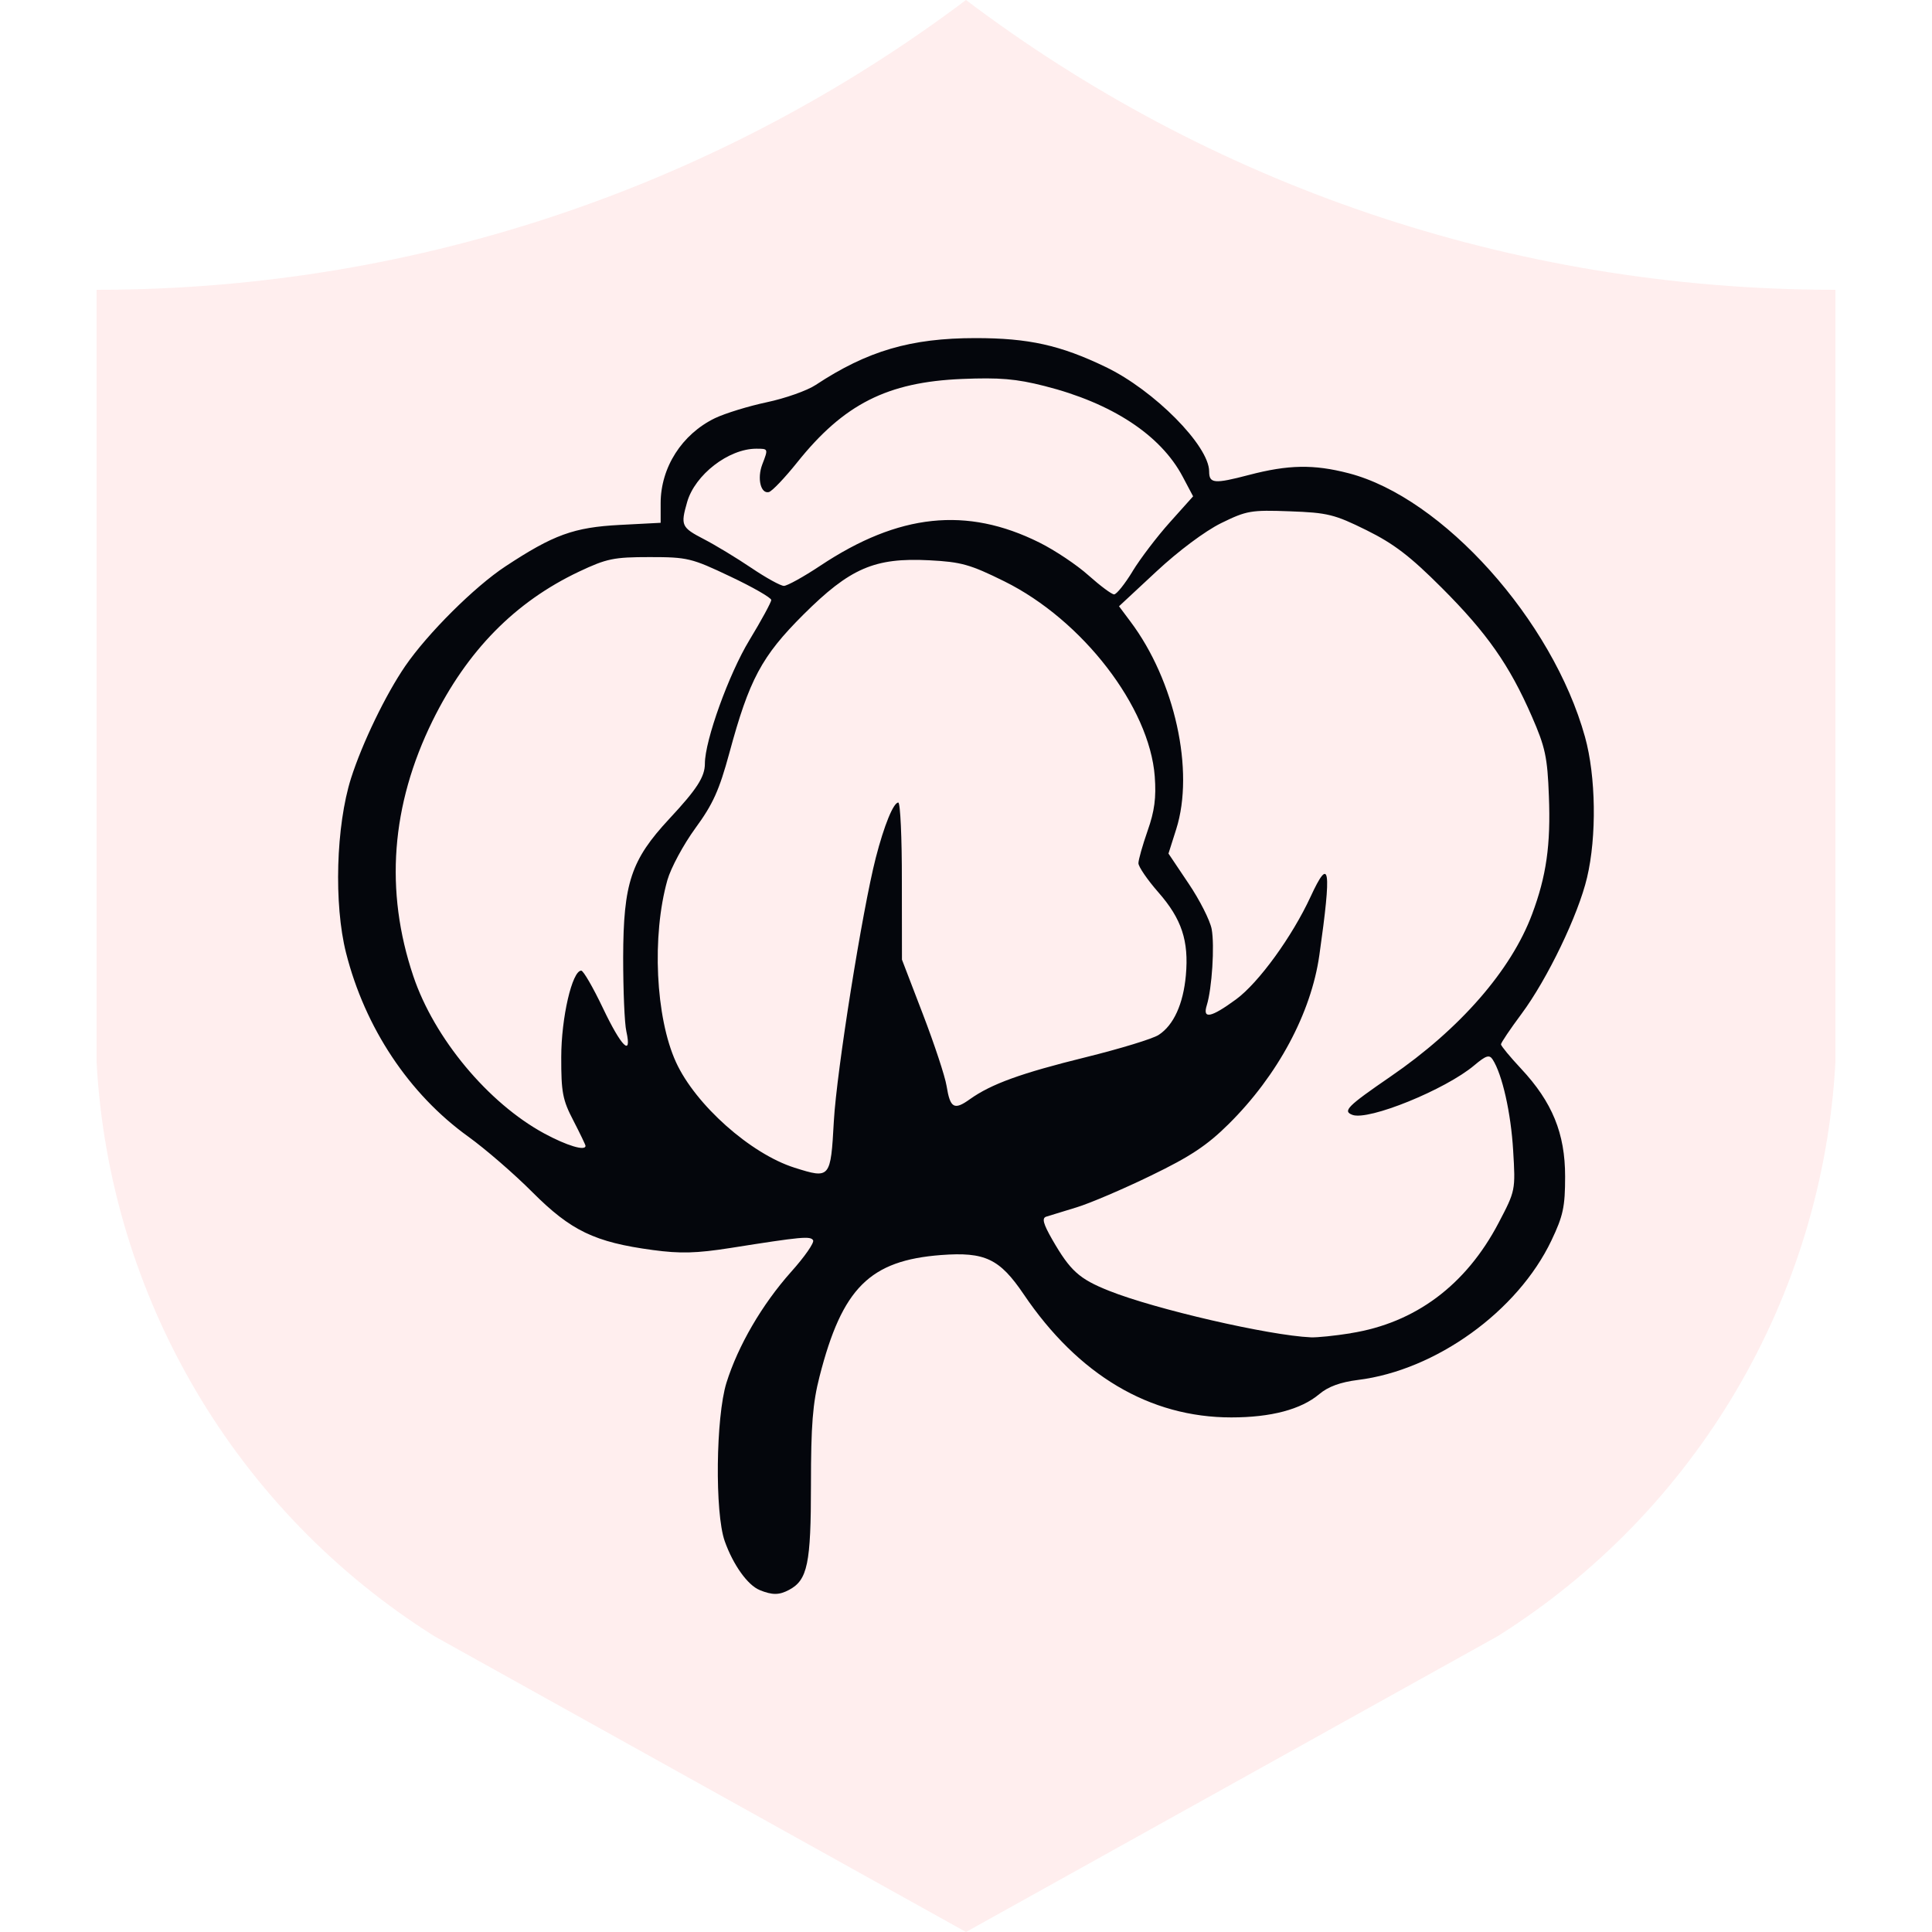
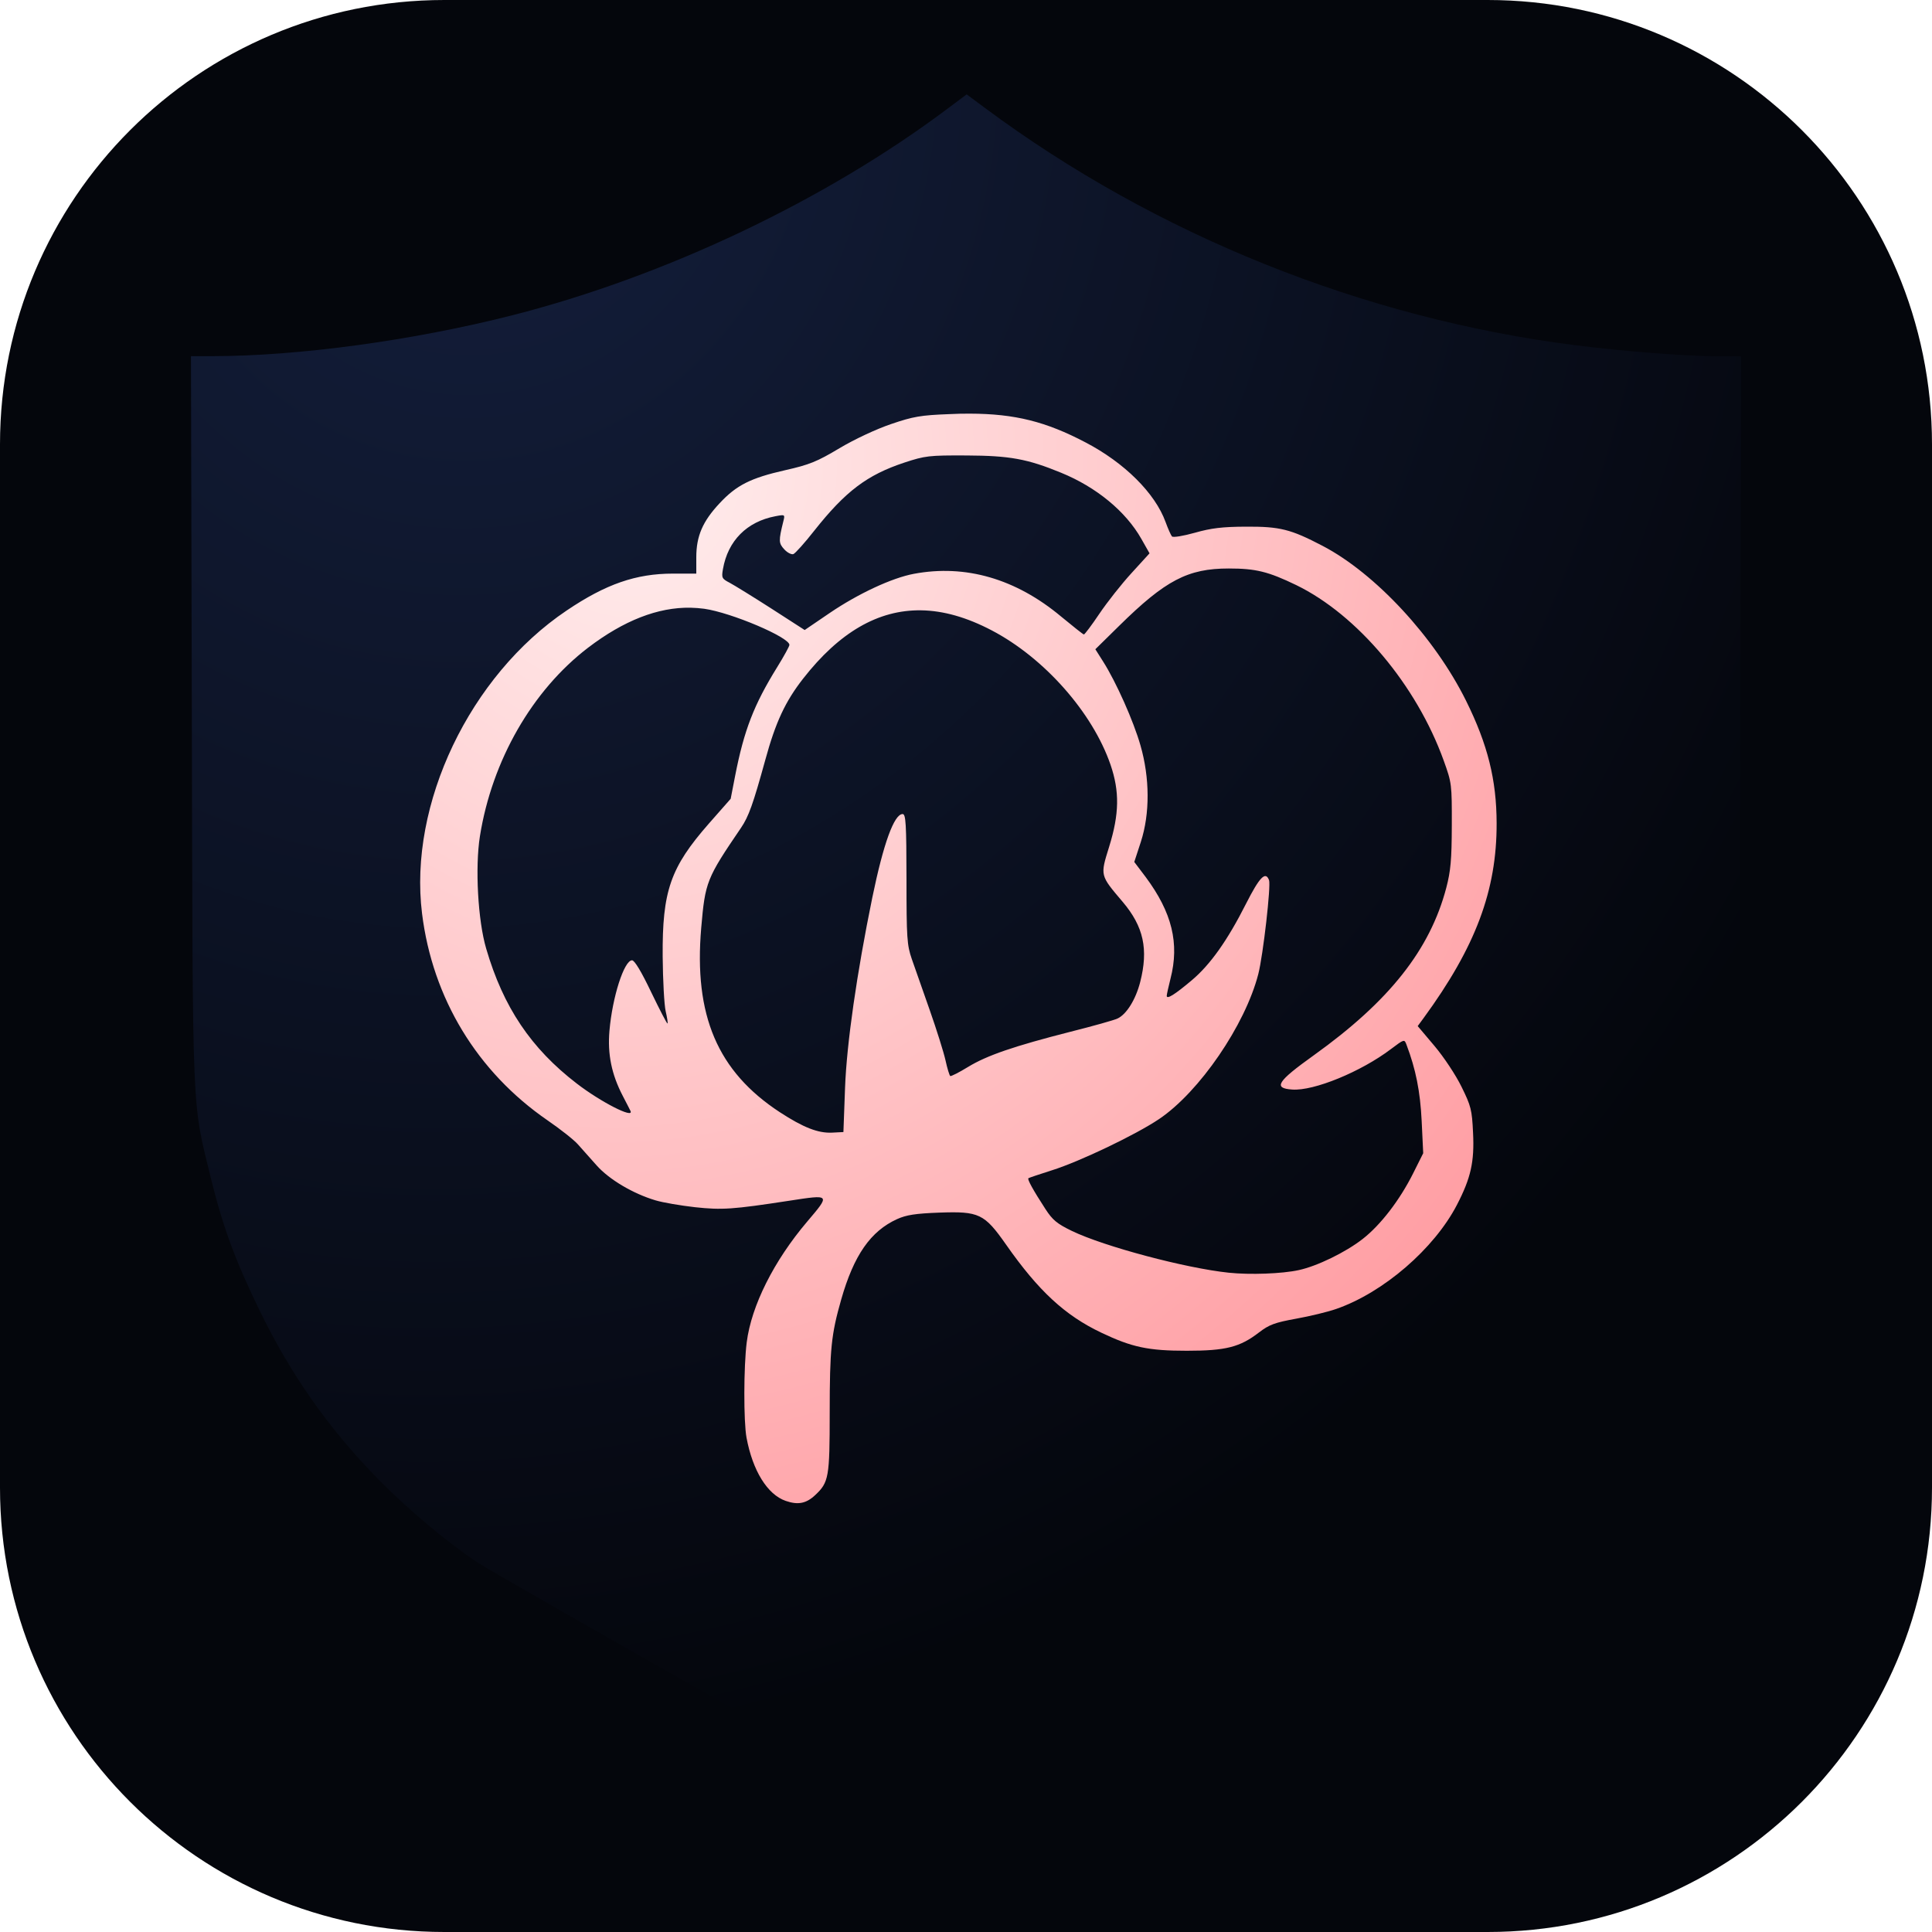
- <svg xmlns="http://www.w3.org/2000/svg" id="svg4" version="1.1" viewBox="0 0 20 20">
-   <path id="path2" d="m 19,11 c -0.134,2.431 -1.438,4.645 -3.5,5.94 L 10,20 4.5,16.94 C 2.438,15.645 1.134,13.431 1,11 V 3 c 3.38,0 6.5,-1.12 9,-3 2.5,1.89 5.62,3 9,3 z" style="fill:#ffeeee;" />
-   <path id="path58" d="M 7.864,16.46 C 7.74,16.41 7.589,16.199 7.502,15.953 7.399,15.66 7.41,14.67 7.52,14.315 7.64,13.931 7.888,13.505 8.188,13.168 8.329,13.011 8.432,12.863 8.417,12.839 8.39,12.794 8.3,12.802 7.562,12.919 7.209,12.974 7.044,12.979 6.756,12.94 6.156,12.859 5.911,12.741 5.513,12.343 5.322,12.151 5.022,11.892 4.847,11.766 4.234,11.325 3.778,10.639 3.582,9.863 3.455,9.36 3.478,8.548 3.634,8.056 3.75,7.693 3.992,7.191 4.195,6.895 4.427,6.557 4.912,6.074 5.231,5.864 5.73,5.535 5.94,5.459 6.416,5.434 L 6.839,5.412 V 5.21 c 0,-0.371 0.22,-0.715 0.562,-0.881 C 7.508,4.278 7.749,4.204 7.938,4.164 8.127,4.124 8.355,4.044 8.444,3.985 8.979,3.632 9.428,3.5 10.099,3.5 c 0.549,0 0.878,0.073 1.347,0.299 0.502,0.241 1.071,0.816 1.071,1.081 0,0.126 0.052,0.131 0.411,0.037 0.408,-0.107 0.671,-0.112 1.033,-0.018 0.974,0.252 2.112,1.522 2.447,2.73 0.113,0.407 0.122,1.03 0.021,1.456 -0.091,0.386 -0.41,1.049 -0.678,1.41 -0.117,0.157 -0.213,0.3 -0.213,0.316 0,0.016 0.094,0.13 0.209,0.253 0.322,0.345 0.455,0.669 0.455,1.114 0,0.315 -0.02,0.408 -0.142,0.664 -0.349,0.732 -1.196,1.343 -2.002,1.443 -0.182,0.023 -0.309,0.069 -0.401,0.147 -0.189,0.159 -0.5,0.241 -0.911,0.241 -0.845,0 -1.584,-0.439 -2.149,-1.275 -0.249,-0.368 -0.401,-0.44 -0.854,-0.406 -0.739,0.056 -1.025,0.341 -1.259,1.257 -0.071,0.276 -0.089,0.505 -0.089,1.121 0,0.817 -0.035,0.986 -0.226,1.088 -0.103,0.055 -0.173,0.056 -0.306,0.002 z M 13.983,13.801 c 0.668,-0.106 1.192,-0.497 1.53,-1.141 0.175,-0.334 0.176,-0.337 0.151,-0.752 -0.023,-0.388 -0.113,-0.787 -0.212,-0.94 -0.034,-0.053 -0.069,-0.042 -0.19,0.06 -0.299,0.252 -1.097,0.576 -1.262,0.513 -0.103,-0.039 -0.053,-0.089 0.394,-0.396 0.718,-0.492 1.249,-1.1 1.466,-1.681 0.148,-0.395 0.194,-0.718 0.174,-1.224 C 16.019,7.839 15.997,7.735 15.857,7.415 15.625,6.884 15.394,6.554 14.924,6.084 14.598,5.758 14.43,5.629 14.145,5.488 13.815,5.325 13.744,5.307 13.352,5.293 12.949,5.278 12.905,5.286 12.64,5.416 12.474,5.498 12.197,5.705 11.971,5.916 l -0.387,0.36 0.118,0.158 c 0.46,0.612 0.666,1.545 0.474,2.15 l -0.08,0.252 0.208,0.31 c 0.115,0.17 0.222,0.382 0.239,0.471 0.032,0.171 0.003,0.616 -0.05,0.788 -0.047,0.149 0.042,0.131 0.303,-0.06 0.234,-0.172 0.58,-0.649 0.771,-1.062 0.199,-0.431 0.219,-0.298 0.091,0.604 -0.085,0.6 -0.431,1.246 -0.939,1.749 -0.222,0.22 -0.394,0.335 -0.803,0.533 -0.286,0.139 -0.634,0.288 -0.773,0.33 -0.139,0.042 -0.28,0.086 -0.313,0.096 -0.046,0.015 -0.031,0.073 0.063,0.237 0.186,0.323 0.278,0.407 0.587,0.53 0.475,0.19 1.656,0.463 2.09,0.482 0.063,0.003 0.248,-0.016 0.412,-0.042 z M 8.632,11.605 c 0.029,-0.517 0.295,-2.184 0.434,-2.725 0.087,-0.338 0.183,-0.572 0.233,-0.572 0.021,0 0.038,0.366 0.037,0.813 L 9.337,9.934 9.553,10.497 c 0.119,0.31 0.23,0.645 0.246,0.745 0.037,0.23 0.078,0.254 0.241,0.137 0.222,-0.158 0.528,-0.269 1.201,-0.435 0.355,-0.088 0.694,-0.191 0.754,-0.231 0.155,-0.101 0.254,-0.32 0.281,-0.616 0.032,-0.357 -0.043,-0.584 -0.284,-0.859 -0.114,-0.13 -0.207,-0.266 -0.207,-0.302 0,-0.036 0.043,-0.187 0.095,-0.336 0.072,-0.204 0.09,-0.342 0.074,-0.562 C 11.9,7.32 11.207,6.419 10.397,6.018 10.043,5.843 9.951,5.817 9.62,5.8 9.053,5.771 8.8,5.881 8.316,6.363 7.884,6.794 7.756,7.034 7.55,7.796 7.445,8.181 7.381,8.324 7.198,8.574 7.075,8.743 6.945,8.984 6.909,9.11 6.746,9.688 6.786,10.533 6.998,10.996 c 0.202,0.441 0.772,0.948 1.227,1.092 0.37,0.117 0.374,0.112 0.407,-0.483 z M 6.061,11.861 c 0,-0.01 -0.057,-0.128 -0.126,-0.262 C 5.824,11.387 5.809,11.306 5.81,10.943 5.81,10.536 5.923,10.048 6.017,10.048 c 0.022,0 0.123,0.175 0.225,0.389 0.19,0.399 0.302,0.511 0.242,0.24 C 6.465,10.596 6.451,10.251 6.451,9.911 6.453,9.141 6.532,8.903 6.928,8.477 7.215,8.169 7.297,8.042 7.297,7.904 c 0,-0.238 0.248,-0.927 0.46,-1.276 0.125,-0.206 0.227,-0.394 0.227,-0.417 0,-0.023 -0.191,-0.133 -0.424,-0.243 C 7.158,5.777 7.117,5.767 6.725,5.767 6.353,5.767 6.281,5.782 5.993,5.918 5.33,6.232 4.835,6.737 4.478,7.461 4.048,8.336 3.981,9.222 4.279,10.106 c 0.216,0.642 0.774,1.312 1.354,1.627 0.235,0.127 0.428,0.185 0.428,0.129 z M 11.724,5.914 C 11.804,5.783 11.978,5.554 12.111,5.406 L 12.351,5.138 12.243,4.934 C 12.015,4.503 11.51,4.172 10.813,3.996 10.519,3.921 10.345,3.907 9.958,3.923 9.186,3.955 8.735,4.183 8.253,4.786 8.124,4.947 7.992,5.086 7.959,5.094 7.875,5.114 7.836,4.953 7.891,4.808 7.954,4.644 7.954,4.645 7.829,4.645 c -0.286,0 -0.635,0.269 -0.716,0.553 -0.069,0.241 -0.06,0.262 0.173,0.383 0.12,0.062 0.341,0.196 0.492,0.298 0.151,0.102 0.303,0.186 0.337,0.186 0.034,8.23e-5 0.204,-0.094 0.377,-0.209 0.812,-0.54 1.516,-0.614 2.267,-0.24 0.161,0.08 0.39,0.233 0.51,0.341 0.12,0.107 0.239,0.196 0.264,0.196 0.025,4.122e-4 0.111,-0.107 0.191,-0.238 z" style="fill:#04060C;stroke-width:0.046" />
+ <svg xmlns="http://www.w3.org/2000/svg" xmlns:xlink="http://www.w3.org/1999/xlink" id="svg3799" version="1.1" height="512" width="512" viewBox="0 0 20 20">
+   <defs id="defs3803">
+     <linearGradient id="linearGradient925">
+       <stop style="stop-color:#141f3d;stop-opacity:1" offset="0" id="stop920" />
+       <stop style="stop-color:#04060c;stop-opacity:1" offset="1" id="stop923" />
+     </linearGradient>
+     <linearGradient id="linearGradient910">
+       <stop id="stop906" offset="0" style="stop-color:#04060c;stop-opacity:1" />
+       <stop id="stop908" offset="1" style="stop-color:#000000;stop-opacity:1" />
+     </linearGradient>
+     <linearGradient id="linearGradient966">
+       <stop id="stop962" offset="0" style="stop-color:#ffeeee;stop-opacity:1;" />
+       <stop id="stop964" offset="1" style="stop-color:#ff888f;stop-opacity:1" />
+     </linearGradient>
+     <linearGradient id="linearGradient926">
+       <stop id="stop922" offset="0" style="stop-color:#04060c;stop-opacity:1" />
+       <stop id="stop924" offset="1" style="stop-color:#141f3d;stop-opacity:1" />
+     </linearGradient>
+     <linearGradient xlink:href="#linearGradient910" id="linearGradient3504" x1="0" y1="10.007" x2="20.052" y2="10.007" gradientUnits="userSpaceOnUse" />
+     <linearGradient xlink:href="#linearGradient926" id="linearGradient3512" x1="-0.016" y1="10.007" x2="20.067" y2="10.007" gradientUnits="userSpaceOnUse" />
+     <filter height="1.04" y="-0.02" width="1.041" x="-0.02" id="filter924" style="color-interpolation-filters:sRGB;">
+       <feFlood id="feFlood914" result="flood" flood-color="rgb(0,0,0)" flood-opacity="0.502" />
+       <feComposite id="feComposite916" result="composite1" operator="in" in2="SourceGraphic" in="flood" />
+       <feGaussianBlur id="feGaussianBlur918" result="blur" stdDeviation="0.094" in="composite1" />
+       <feOffset id="feOffset920" result="offset" dy="12" dx="5.963" />
+       <feComposite id="feComposite922" result="fbSourceGraphic" operator="over" in2="offset" in="SourceGraphic" />
+       <feColorMatrix result="fbSourceGraphicAlpha" in="fbSourceGraphic" values="0 0 0 -1 0 0 0 0 -1 0 0 0 0 -1 0 0 0 0 1 0" id="feColorMatrix969" />
+       <feFlood id="feFlood971" flood-opacity="0.502" flood-color="rgb(0,0,0)" result="flood" in="fbSourceGraphic" />
+       <feComposite in2="fbSourceGraphic" id="feComposite973" in="flood" operator="in" result="composite1" />
+       <feGaussianBlur id="feGaussianBlur975" in="composite1" stdDeviation="8" result="blur" />
+       <feOffset id="feOffset977" dx="5.963" dy="12" result="offset" />
+       <feComposite in2="offset" id="feComposite979" in="fbSourceGraphic" operator="over" result="fbSourceGraphic" />
+       <feColorMatrix result="fbSourceGraphicAlpha" in="fbSourceGraphic" values="0 0 0 -1 0 0 0 0 -1 0 0 0 0 -1 0 0 0 0 1 0" id="feColorMatrix981" />
+       <feFlood id="feFlood983" flood-opacity="0.502" flood-color="rgb(0,0,0)" result="flood" in="fbSourceGraphic" />
+       <feComposite in2="fbSourceGraphic" id="feComposite985" in="flood" operator="in" result="composite1" />
+       <feGaussianBlur id="feGaussianBlur987" in="composite1" stdDeviation="8" result="blur" />
+       <feOffset id="feOffset989" dx="5.963" dy="12" result="offset" />
+       <feComposite in2="offset" id="feComposite991" in="fbSourceGraphic" operator="over" result="fbSourceGraphic" />
+       <feColorMatrix result="fbSourceGraphicAlpha" in="fbSourceGraphic" values="0 0 0 -1 0 0 0 0 -1 0 0 0 0 -1 0 0 0 0 1 0" id="feColorMatrix993" />
+       <feFlood id="feFlood995" flood-opacity="0.502" flood-color="rgb(0,0,0)" result="flood" in="fbSourceGraphic" />
+       <feComposite in2="fbSourceGraphic" id="feComposite997" in="flood" operator="in" result="composite1" />
+       <feGaussianBlur id="feGaussianBlur999" in="composite1" stdDeviation="8" result="blur" />
+       <feOffset id="feOffset1001" dx="5.963" dy="12" result="offset" />
+       <feComposite in2="offset" id="feComposite1003" in="fbSourceGraphic" operator="over" result="fbSourceGraphic" />
+       <feColorMatrix result="fbSourceGraphicAlpha" in="fbSourceGraphic" values="0 0 0 -1 0 0 0 0 -1 0 0 0 0 -1 0 0 0 0 1 0" id="feColorMatrix1005" />
+       <feFlood id="feFlood1007" flood-opacity="0.502" flood-color="rgb(0,0,0)" result="flood" in="fbSourceGraphic" />
+       <feComposite in2="fbSourceGraphic" id="feComposite1009" in="flood" operator="in" result="composite1" />
+       <feGaussianBlur id="feGaussianBlur1011" in="composite1" stdDeviation="8" result="blur" />
+       <feOffset id="feOffset1013" dx="5.963" dy="12" result="offset" />
+       <feComposite in2="offset" id="feComposite1015" in="fbSourceGraphic" operator="over" result="fbSourceGraphic" />
+       <feColorMatrix result="fbSourceGraphicAlpha" in="fbSourceGraphic" values="0 0 0 -1 0 0 0 0 -1 0 0 0 0 -1 0 0 0 0 1 0" id="feColorMatrix1017" />
+       <feFlood id="feFlood1019" flood-opacity="0.502" flood-color="rgb(0,0,0)" result="flood" in="fbSourceGraphic" />
+       <feComposite in2="fbSourceGraphic" id="feComposite1021" in="flood" operator="in" result="composite1" />
+       <feGaussianBlur id="feGaussianBlur1023" in="composite1" stdDeviation="8" result="blur" />
+       <feOffset id="feOffset1025" dx="5.963" dy="12" result="offset" />
+       <feComposite in2="offset" id="feComposite1027" in="fbSourceGraphic" operator="over" result="fbSourceGraphic" />
+       <feColorMatrix result="fbSourceGraphicAlpha" in="fbSourceGraphic" values="0 0 0 -1 0 0 0 0 -1 0 0 0 0 -1 0 0 0 0 1 0" id="feColorMatrix1029" />
+       <feFlood id="feFlood1031" flood-opacity="0.502" flood-color="rgb(0,0,0)" result="flood" in="fbSourceGraphic" />
+       <feComposite in2="fbSourceGraphic" id="feComposite1033" in="flood" operator="in" result="composite1" />
+       <feGaussianBlur id="feGaussianBlur1035" in="composite1" stdDeviation="8" result="blur" />
+       <feOffset id="feOffset1037" dx="5.963" dy="12" result="offset" />
+       <feComposite in2="offset" id="feComposite1039" in="fbSourceGraphic" operator="over" result="fbSourceGraphic" />
+       <feColorMatrix result="fbSourceGraphicAlpha" in="fbSourceGraphic" values="0 0 0 -1 0 0 0 0 -1 0 0 0 0 -1 0 0 0 0 1 0" id="feColorMatrix1041" />
+       <feFlood id="feFlood1043" flood-opacity="0.502" flood-color="rgb(0,0,0)" result="flood" in="fbSourceGraphic" />
+       <feComposite in2="fbSourceGraphic" id="feComposite1045" in="flood" operator="in" result="composite1" />
+       <feGaussianBlur id="feGaussianBlur1047" in="composite1" stdDeviation="8" result="blur" />
+       <feOffset id="feOffset1049" dx="5.963" dy="12" result="offset" />
+       <feComposite in2="offset" id="feComposite1051" in="fbSourceGraphic" operator="over" result="fbSourceGraphic" />
+       <feColorMatrix result="fbSourceGraphicAlpha" in="fbSourceGraphic" values="0 0 0 -1 0 0 0 0 -1 0 0 0 0 -1 0 0 0 0 1 0" id="feColorMatrix1053" />
+       <feFlood id="feFlood1055" flood-opacity="0.502" flood-color="rgb(0,0,0)" result="flood" in="fbSourceGraphic" />
+       <feComposite in2="fbSourceGraphic" id="feComposite1057" in="flood" operator="in" result="composite1" />
+       <feGaussianBlur id="feGaussianBlur1059" in="composite1" stdDeviation="8" result="blur" />
+       <feOffset id="feOffset1061" dx="5.963" dy="12" result="offset" />
+       <feComposite in2="offset" id="feComposite1063" in="fbSourceGraphic" operator="over" result="composite2" />
+     </filter>
+     <radialGradient xlink:href="#linearGradient925" id="radialGradient916" cx="14.773" cy="9.529" fx="14.773" fy="9.529" r="8.023" gradientTransform="matrix(-0.5021636,2.103794,-1.903169,-0.4542755,30.52924,-25.78168)" gradientUnits="userSpaceOnUse" />
+     <radialGradient xlink:href="#linearGradient966" id="radialGradient927" cx="5.374" cy="6.916" fx="5.374" fy="6.916" r="5.798" gradientTransform="matrix(-0.6773173,2.664186,-2.396976,-0.6093843,26.83674,-5.186568)" gradientUnits="userSpaceOnUse" />
+   </defs>
+   <g id="layer1">
+     <rect ry="4.6" rx="4.6" y="-1.3877788e-17" x="0" height="20" width="20" id="rect3462" style="fill:#04060c;fill-opacity:1;stroke:none;stroke-width:0.031" />
+   </g>
+   <g id="layer2">
+     <path id="path3978" d="M 7.567,17.675 C 6.229,16.919 5.05,16.245 4.947,16.177 4.637,15.973 4.219,15.623 3.911,15.308 3.396,14.781 3.011,14.232 2.683,13.557 2.434,13.045 2.306,12.697 2.184,12.2 1.985,11.385 1.995,11.646 1.986,7.46 l -0.009,-3.773 h 0.215 c 0.897,0 2.091,-0.163 3.114,-0.424 C 6.89,2.859 8.547,2.072 9.809,1.125 l 0.198,-0.148 0.19,0.141 c 1.768,1.314 3.921,2.179 6.113,2.456 0.517,0.065 1.147,0.114 1.485,0.114 l 0.229,2.707e-4 -0.009,3.857 c -0.009,3.787 -0.011,3.862 -0.068,4.154 -0.227,1.163 -0.638,2.104 -1.315,3.005 -0.347,0.462 -0.938,1.033 -1.44,1.391 -0.162,0.116 -4.751,2.731 -5.136,2.927 -0.046,0.024 -0.445,-0.192 -2.488,-1.346 z" style="mix-blend-mode:normal;fill:url(#radialGradient916);fill-opacity:1;fill-rule:nonzero;stroke-width:0.028;stroke-miterlimit:4;stroke-dasharray:none;stroke:none" />
+     <path d="m 10.037,4.282 c -0.067,-1.241e-4 -0.137,0.001 -0.211,0.005 C 9.532,4.298 9.452,4.312 9.224,4.39 9.071,4.442 8.848,4.546 8.69,4.64 8.458,4.779 8.378,4.811 8.13,4.867 7.771,4.948 7.624,5.022 7.449,5.21 7.274,5.397 7.208,5.549 7.208,5.769 V 5.938 H 6.966 c -0.382,0 -0.694,0.108 -1.1,0.382 -1.003,0.675 -1.638,2.005 -1.497,3.137 0.109,0.879 0.571,1.639 1.298,2.14 0.134,0.092 0.276,0.204 0.316,0.25 0.04,0.046 0.128,0.144 0.194,0.218 0.13,0.146 0.377,0.292 0.609,0.361 0.076,0.023 0.26,0.054 0.409,0.071 0.28,0.03 0.388,0.023 0.975,-0.067 0.429,-0.066 0.427,-0.068 0.186,0.216 -0.344,0.405 -0.578,0.87 -0.626,1.25 -0.032,0.25 -0.033,0.821 -0.002,0.987 0.064,0.343 0.216,0.588 0.405,0.654 0.127,0.044 0.212,0.028 0.305,-0.059 0.142,-0.133 0.151,-0.184 0.151,-0.853 2.118e-4,-0.66 0.016,-0.811 0.119,-1.172 0.131,-0.459 0.304,-0.708 0.579,-0.833 0.095,-0.043 0.19,-0.058 0.436,-0.067 0.413,-0.015 0.467,0.011 0.691,0.33 0.335,0.479 0.61,0.734 0.987,0.913 0.317,0.151 0.486,0.187 0.885,0.187 0.404,-6.8e-5 0.55,-0.037 0.749,-0.191 0.103,-0.079 0.162,-0.101 0.383,-0.141 0.144,-0.026 0.33,-0.071 0.415,-0.101 0.489,-0.17 1.013,-0.623 1.249,-1.077 0.144,-0.278 0.182,-0.446 0.167,-0.746 -0.011,-0.238 -0.021,-0.277 -0.119,-0.476 -0.059,-0.121 -0.183,-0.308 -0.28,-0.423 l -0.174,-0.206 0.061,-0.083 C 15.275,9.803 15.495,9.218 15.493,8.522 15.492,8.073 15.401,7.707 15.176,7.253 14.851,6.598 14.239,5.937 13.692,5.651 13.361,5.478 13.25,5.45 12.898,5.452 c -0.245,0.001 -0.36,0.015 -0.529,0.063 -0.122,0.034 -0.225,0.051 -0.237,0.038 -0.011,-0.013 -0.041,-0.08 -0.066,-0.149 C 11.958,5.106 11.641,4.79 11.236,4.579 10.828,4.365 10.507,4.283 10.037,4.282 Z m -0.029,0.433 c 0.444,0.002 0.627,0.035 0.977,0.179 0.365,0.149 0.669,0.4 0.83,0.684 l 0.085,0.15 -0.186,0.204 C 11.611,6.044 11.462,6.233 11.381,6.353 11.301,6.472 11.228,6.569 11.22,6.568 11.212,6.567 11.106,6.483 10.984,6.382 10.516,5.991 9.995,5.84 9.461,5.94 9.234,5.982 8.883,6.146 8.59,6.345 L 8.33,6.522 7.984,6.299 C 7.794,6.177 7.599,6.057 7.552,6.032 7.473,5.991 7.468,5.981 7.484,5.891 c 0.051,-0.293 0.247,-0.491 0.543,-0.547 0.1,-0.019 0.1,-0.018 0.082,0.053 -0.05,0.202 -0.049,0.226 0.01,0.29 0.032,0.035 0.075,0.056 0.094,0.049 0.02,-0.008 0.117,-0.116 0.216,-0.242 0.323,-0.408 0.546,-0.577 0.932,-0.705 0.216,-0.071 0.254,-0.076 0.646,-0.074 z m 2.712,1.17 c 0.281,0 0.409,0.032 0.699,0.172 0.633,0.308 1.245,1.036 1.526,1.816 0.084,0.233 0.085,0.245 0.084,0.672 -0.001,0.357 -0.012,0.472 -0.057,0.645 -0.169,0.642 -0.59,1.174 -1.37,1.733 -0.383,0.274 -0.425,0.342 -0.225,0.356 0.223,0.016 0.71,-0.183 1.022,-0.419 0.138,-0.104 0.139,-0.104 0.161,-0.045 0.096,0.253 0.142,0.482 0.157,0.789 l 0.016,0.334 -0.103,0.206 c -0.14,0.28 -0.338,0.537 -0.524,0.682 -0.177,0.138 -0.471,0.281 -0.661,0.322 -0.173,0.038 -0.505,0.05 -0.725,0.027 -0.448,-0.047 -1.289,-0.271 -1.623,-0.432 -0.155,-0.075 -0.201,-0.113 -0.276,-0.229 -0.128,-0.197 -0.188,-0.307 -0.175,-0.317 0.006,-0.005 0.117,-0.042 0.246,-0.083 0.288,-0.091 0.865,-0.367 1.106,-0.529 0.418,-0.281 0.892,-0.973 1.028,-1.502 0.05,-0.196 0.132,-0.915 0.111,-0.972 -0.036,-0.096 -0.098,-0.032 -0.238,0.244 -0.192,0.38 -0.37,0.631 -0.561,0.792 -0.178,0.15 -0.26,0.201 -0.26,0.162 0,-0.014 0.018,-0.094 0.039,-0.178 0.094,-0.365 0.016,-0.685 -0.257,-1.052 L 11.742,8.923 11.81,8.715 c 0.095,-0.293 0.093,-0.662 -0.004,-0.999 C 11.734,7.464 11.555,7.062 11.42,6.849 L 11.339,6.721 11.585,6.479 C 12.065,6.006 12.297,5.885 12.72,5.885 Z M 7.148,6.291 c 0.048,8.626e-4 0.096,0.005 0.143,0.011 0.28,0.04 0.881,0.295 0.881,0.374 0,0.014 -0.057,0.118 -0.127,0.231 C 7.804,7.296 7.702,7.56 7.61,8.032 L 7.564,8.269 7.337,8.527 C 6.94,8.98 6.855,9.223 6.86,9.902 c 0.002,0.246 0.016,0.501 0.031,0.566 0.015,0.065 0.024,0.122 0.019,0.127 -0.005,0.005 -0.08,-0.14 -0.168,-0.322 C 6.64,10.059 6.569,9.941 6.543,9.941 c -0.082,0 -0.204,0.38 -0.234,0.73 -0.021,0.241 0.022,0.451 0.137,0.672 0.04,0.076 0.076,0.148 0.081,0.158 0.037,0.083 -0.308,-0.093 -0.556,-0.284 C 5.497,10.853 5.21,10.426 5.033,9.82 4.947,9.529 4.917,8.979 4.968,8.657 5.093,7.872 5.51,7.146 6.089,6.704 6.458,6.423 6.812,6.285 7.148,6.291 Z m 2.386,0.027 c 0.232,0.003 0.476,0.073 0.733,0.208 0.544,0.285 1.043,0.85 1.229,1.39 0.095,0.277 0.091,0.51 -0.014,0.849 -0.094,0.302 -0.096,0.293 0.14,0.571 0.217,0.256 0.268,0.491 0.181,0.831 -0.047,0.182 -0.142,0.334 -0.235,0.377 -0.036,0.017 -0.254,0.078 -0.484,0.136 -0.589,0.15 -0.868,0.246 -1.063,0.365 -0.093,0.057 -0.176,0.099 -0.184,0.094 -0.008,-0.005 -0.031,-0.078 -0.049,-0.162 C 9.769,10.892 9.695,10.657 9.624,10.455 9.552,10.252 9.469,10.015 9.439,9.928 9.389,9.783 9.384,9.712 9.384,9.098 9.383,8.526 9.377,8.427 9.344,8.427 c -0.088,0 -0.198,0.302 -0.314,0.865 C 8.87,10.072 8.765,10.803 8.748,11.258 l -0.017,0.461 -0.117,0.006 C 8.469,11.732 8.316,11.672 8.072,11.513 7.428,11.091 7.181,10.512 7.259,9.605 7.3,9.129 7.314,9.094 7.67,8.571 7.751,8.452 7.796,8.324 7.923,7.864 8.029,7.476 8.13,7.26 8.314,7.025 8.688,6.546 9.09,6.312 9.534,6.318 Z" style="mix-blend-mode:normal;fill:url(#radialGradient927);fill-opacity:1;stroke-width:0.026;filter:url(#filter924);image-rendering:auto" id="path4059" />
+   </g>
</svg>
